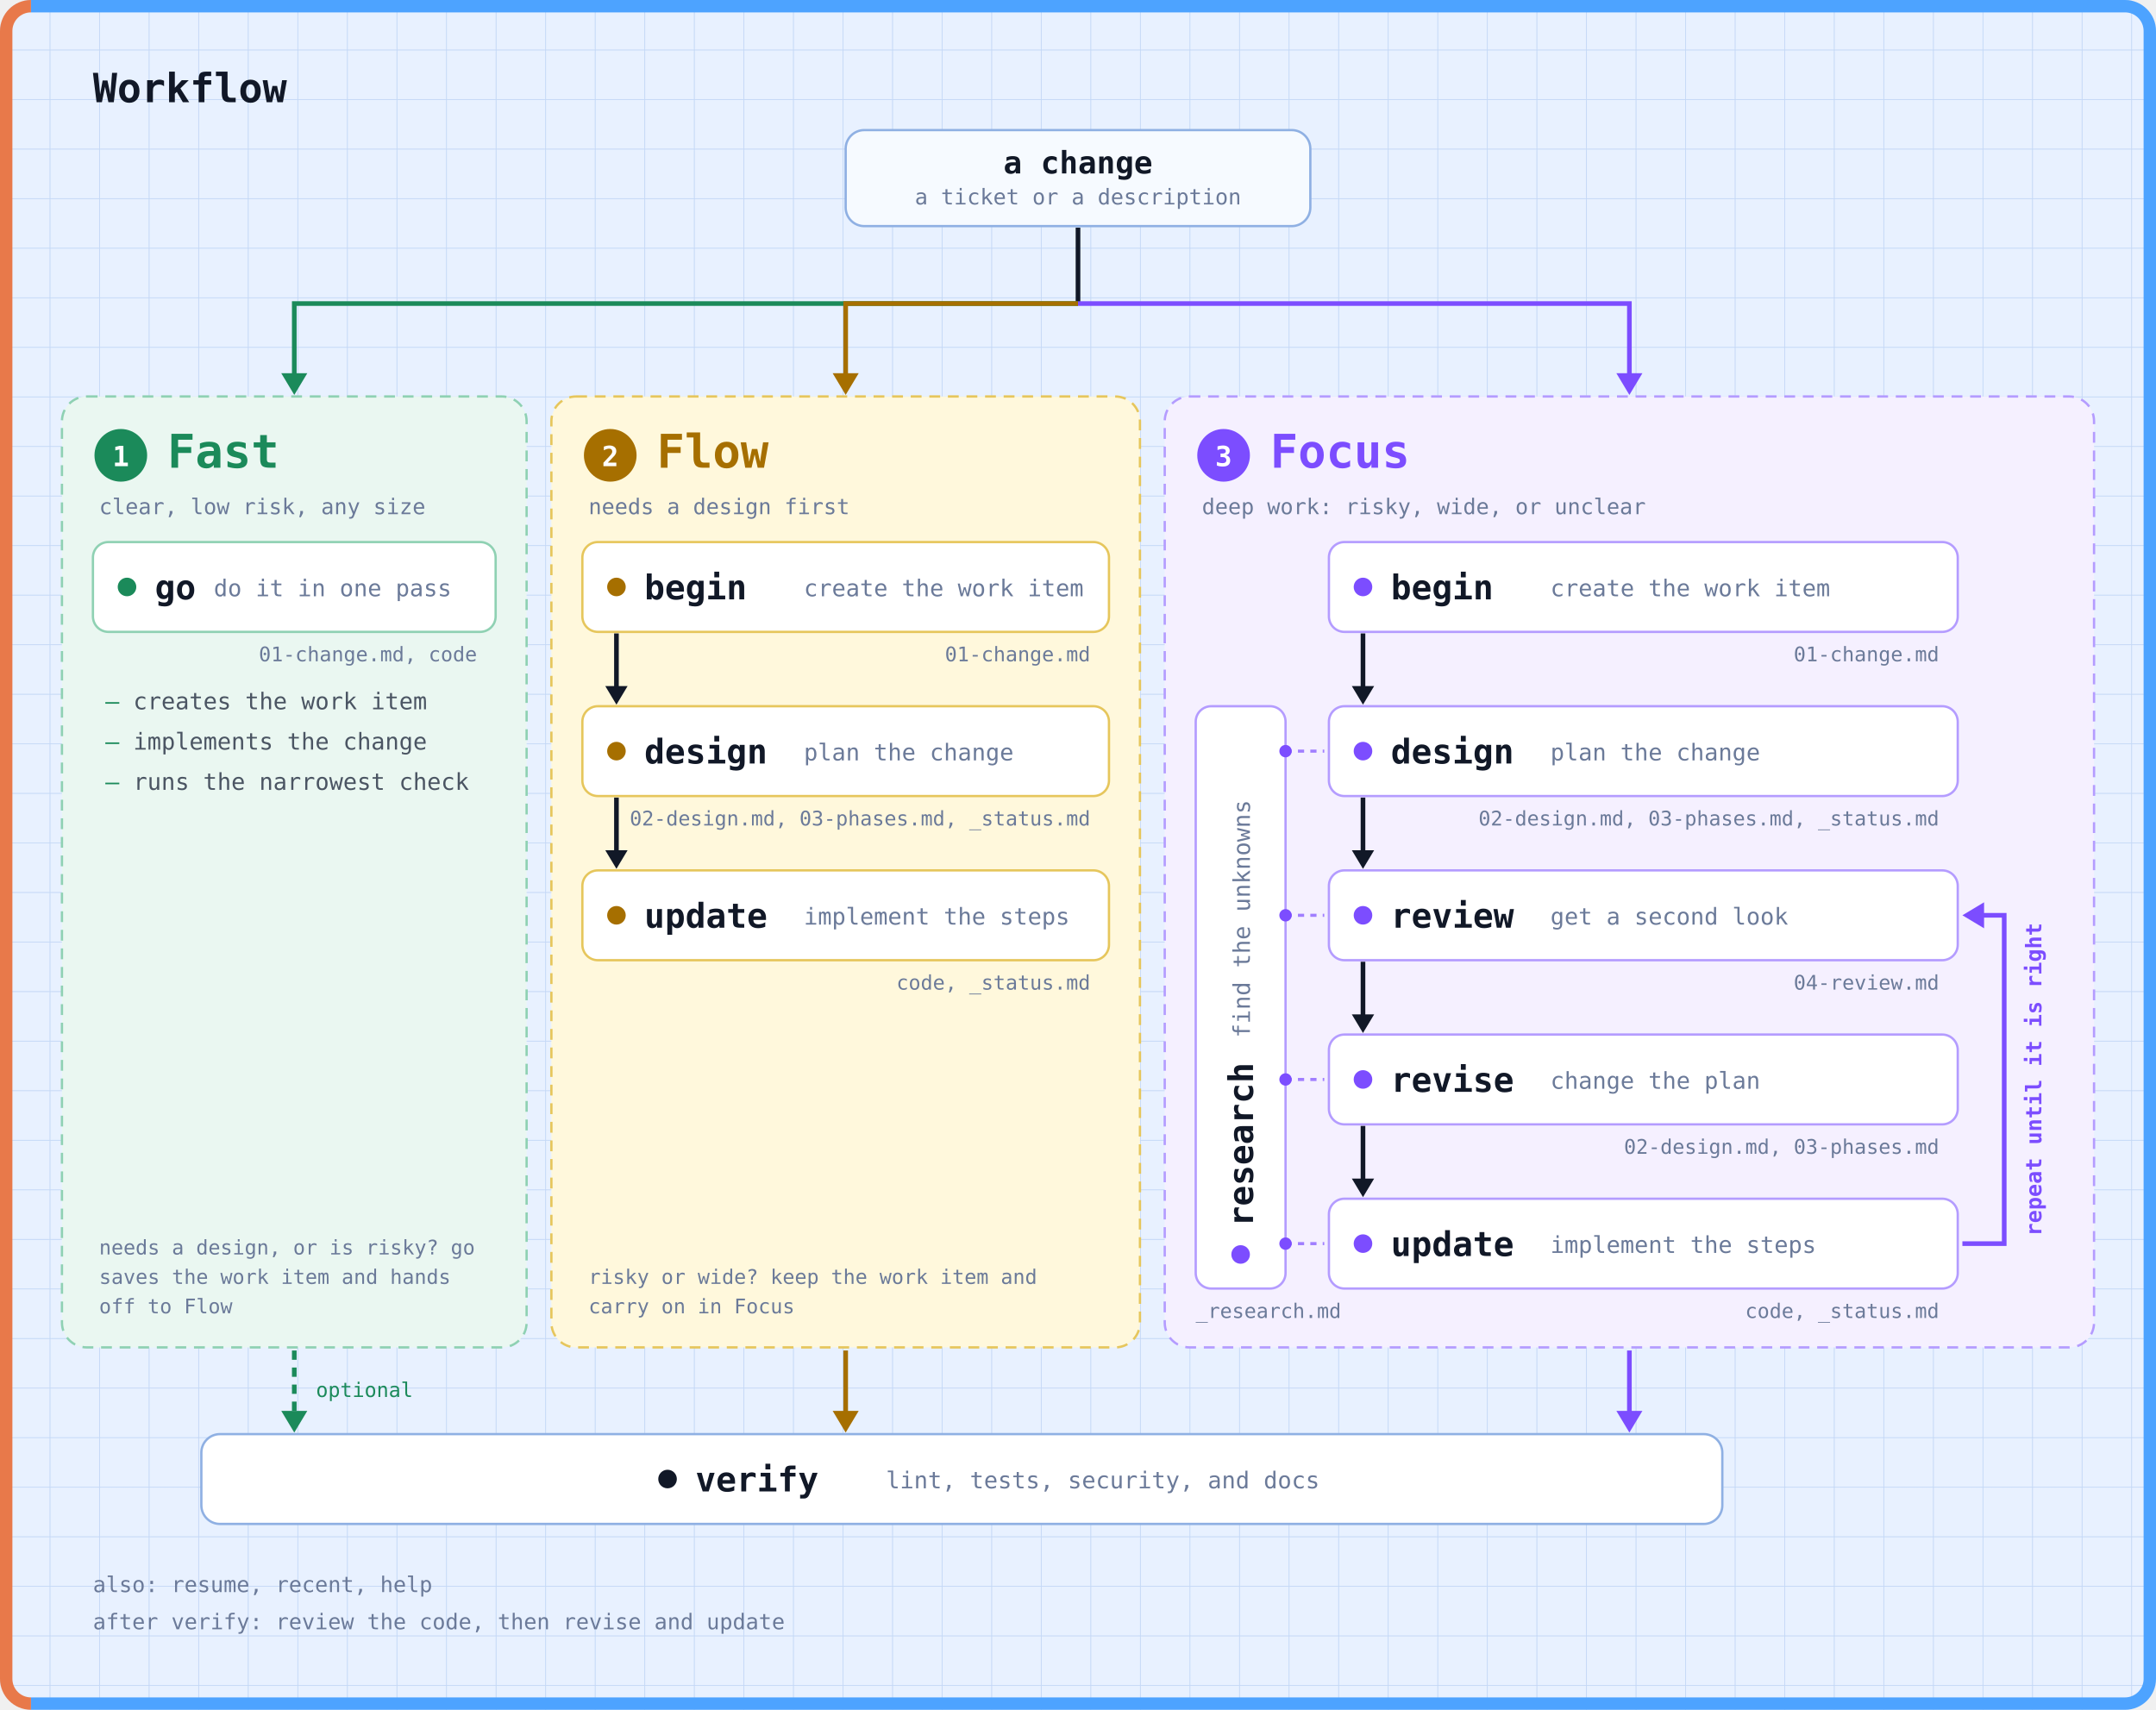
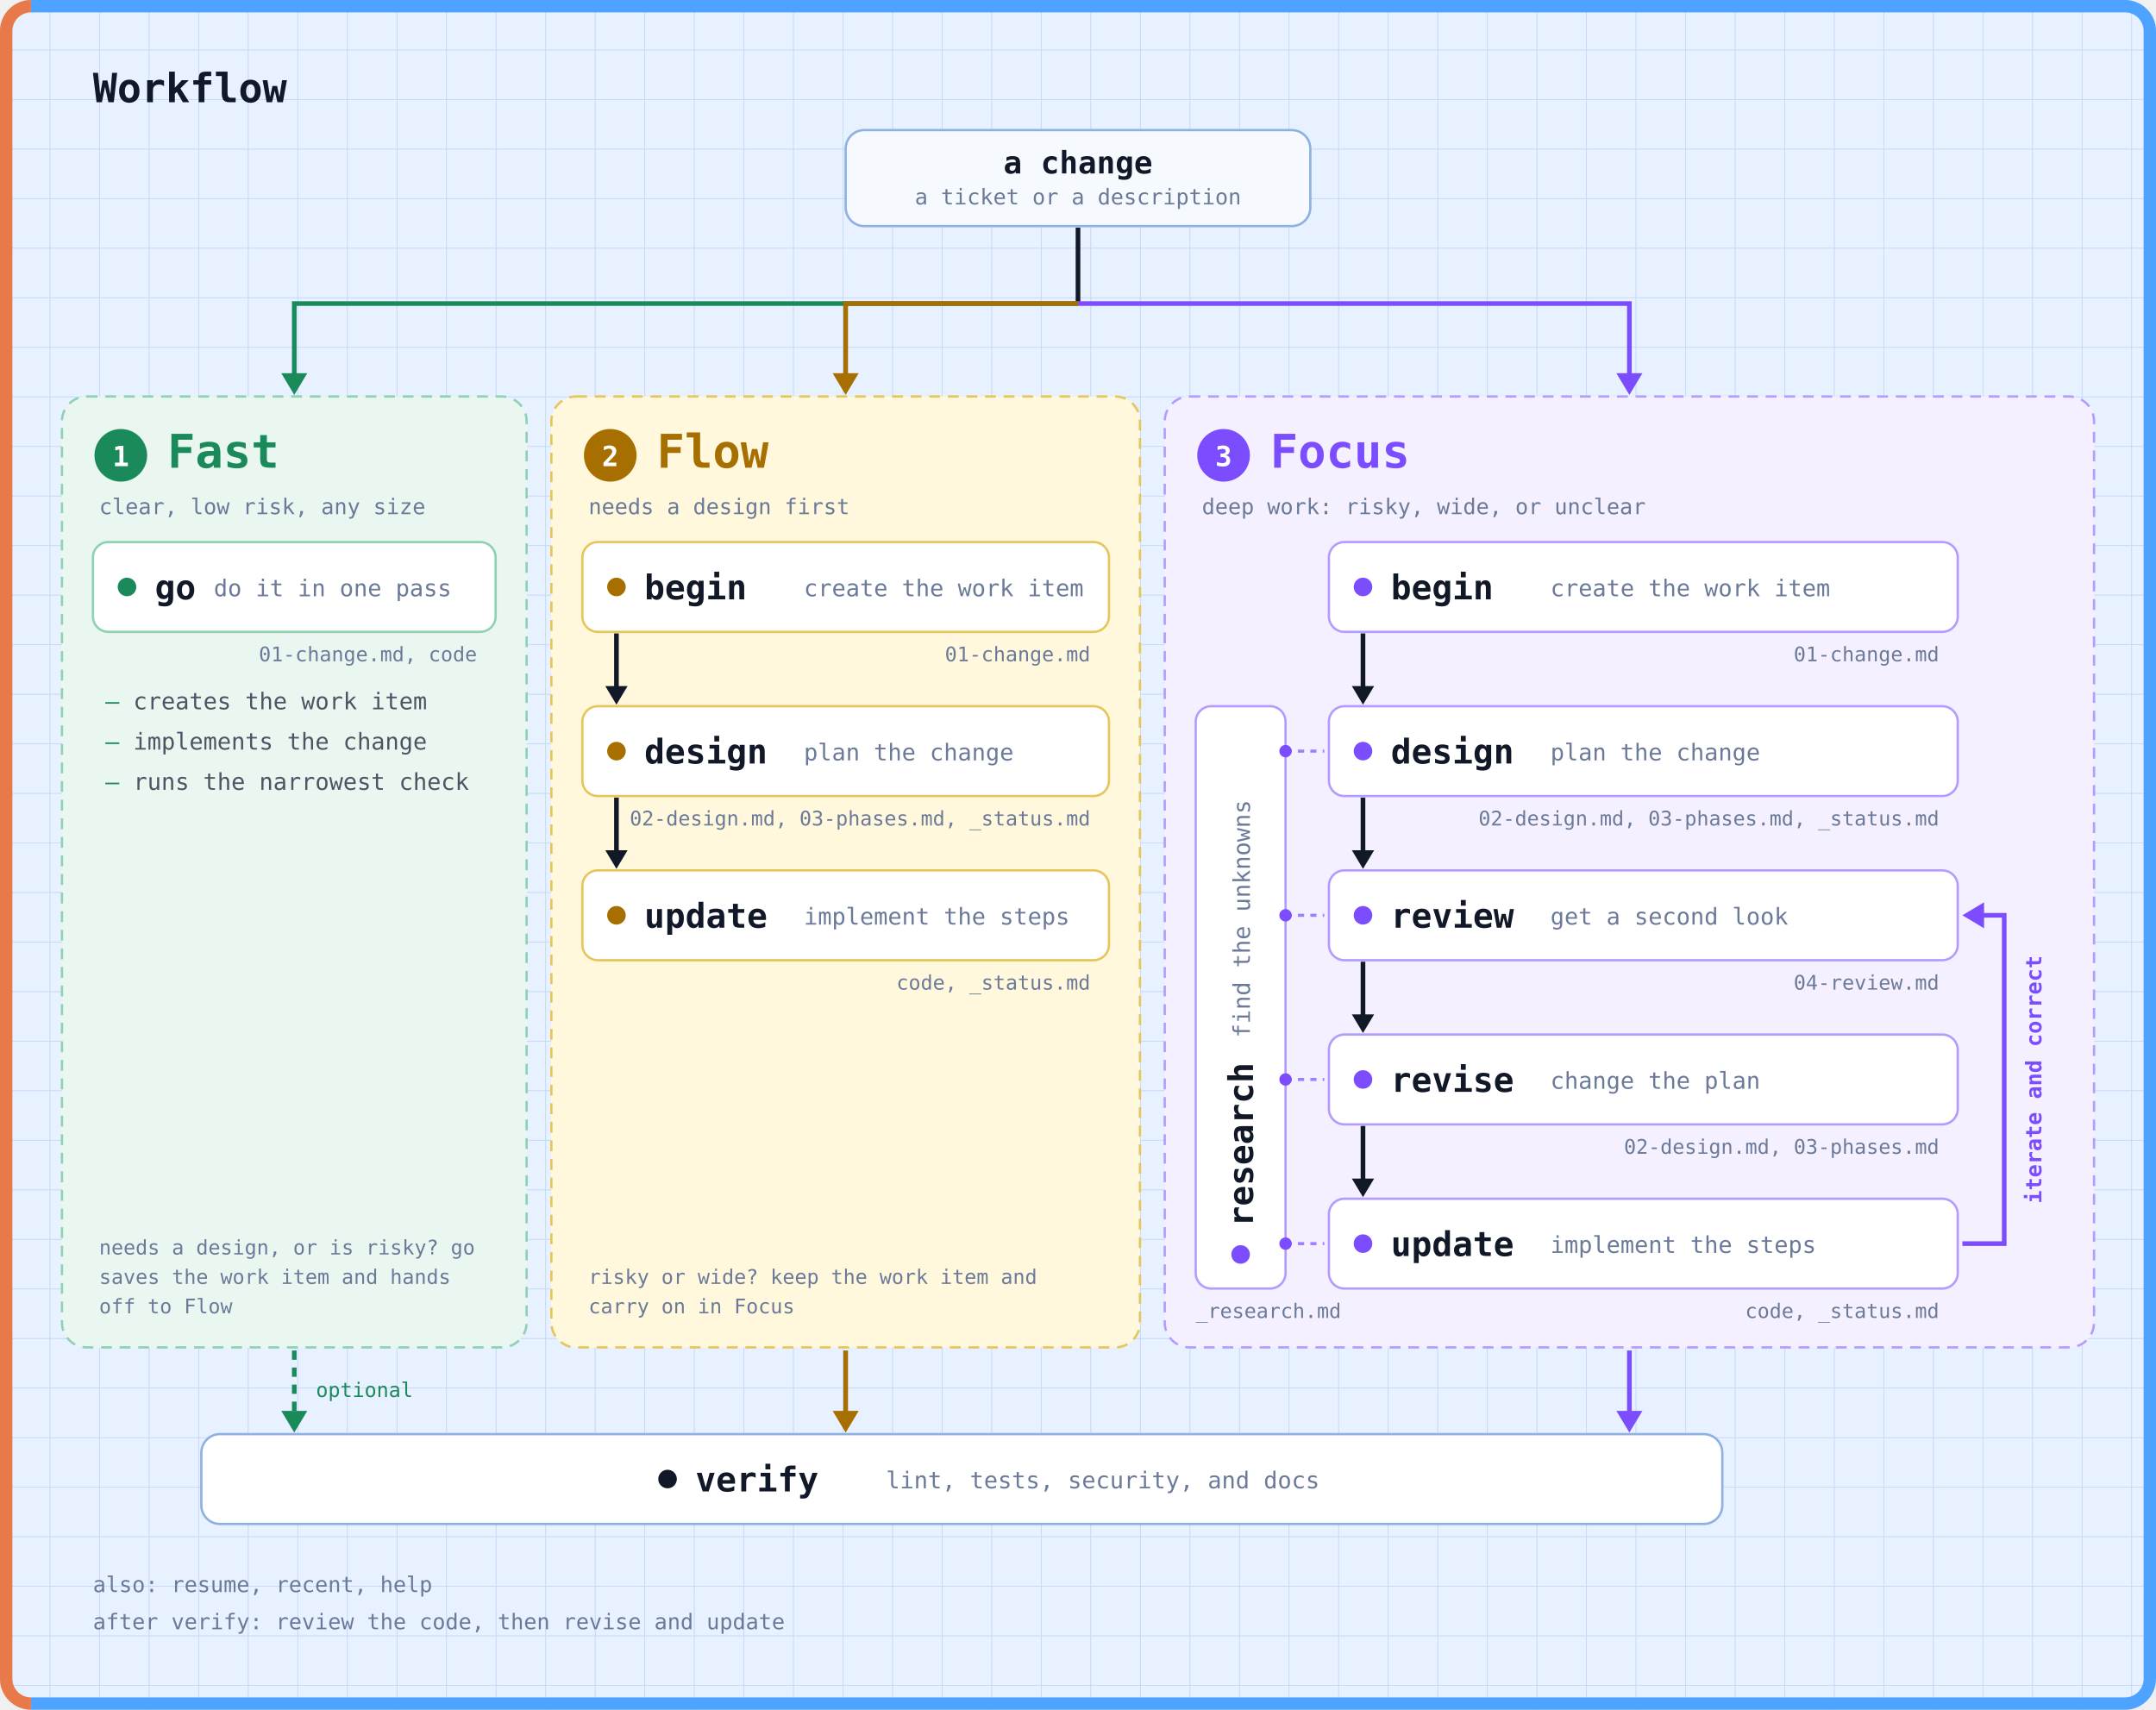
<svg xmlns="http://www.w3.org/2000/svg" width="1392" height="1104" viewBox="0 0 1392 1104" role="img" aria-label="Workflow: a change takes Fast, Flow, Focus, then verify">
  <defs>
    <pattern id="grid" width="32" height="32" patternUnits="userSpaceOnUse">
      <path d="M32 0H0V32" fill="none" stroke="#C4D8F6" stroke-width="1" />
    </pattern>
    <clipPath id="frame">
      <rect width="1392" height="1104" rx="20" />
    </clipPath>
  </defs>
  <g clip-path="url(#frame)">
    <rect width="1392" height="1104" fill="#E8F1FF" />
    <rect width="1392" height="1104" fill="url(#grid)" />
  </g>
  <path d="M 20 4 H 1372 A 16 16 0 0 1 1388 20 V 1084 A 16 16 0 0 1 1372 1100 H 20" fill="none" stroke="#4DA3FF" stroke-width="8" />
  <path d="M 20 4 A 16 16 0 0 0 4 20 V 1084 A 16 16 0 0 0 20 1100" fill="none" stroke="#E8794A" stroke-width="8" />
  <g font-family="ui-monospace, SFMono-Regular, Menlo, Consolas, 'DejaVu Sans Mono', monospace" transform="translate(0 20)">
    <text x="60" y="46" font-size="26" font-weight="700" fill="#111827">Workflow</text>
    <rect x="546" y="64" width="300" height="62" rx="12" fill="#F6FAFF" stroke="#8FB0E3" stroke-width="1.5" />
    <text x="696" y="92" font-size="20" font-weight="700" fill="#111827" text-anchor="middle">a change</text>
    <text x="696" y="112" font-size="14" fill="#6B7A99" text-anchor="middle">a ticket or a description</text>
    <line x1="696" y1="127" x2="696" y2="176" stroke="#111827" stroke-width="3" />
    <path d="M 696 176 H 190 V 222" fill="none" stroke="#1B8A5A" stroke-width="3" />
    <polygon points="181.6,221 198.4,221 190,235" fill="#1B8A5A" />
    <path d="M 696 176 H 546 V 222" fill="none" stroke="#A66F00" stroke-width="3" />
    <polygon points="537.6,221 554.4,221 546,235" fill="#A66F00" />
    <path d="M 696 176 H 1052 V 222" fill="none" stroke="#7C4DFF" stroke-width="3" />
    <polygon points="1043.6,221 1060.4,221 1052,235" fill="#7C4DFF" />
    <rect x="40" y="236" width="300" height="614" rx="16" fill="#EAF7F1" stroke="#8FD1B3" stroke-width="1.5" stroke-dasharray="7 5" />
    <circle cx="78" cy="274" r="17" fill="#1B8A5A" />
    <text x="78" y="281" font-size="18" font-weight="700" fill="#FFFFFF" text-anchor="middle">1</text>
    <text x="108" y="282" font-size="30" font-weight="700" fill="#1B8A5A">Fast</text>
    <text x="64" y="312" font-size="14" fill="#6B7A99">clear, low risk, any size</text>
    <rect x="60" y="330" width="260" height="58" rx="10" fill="#FFFFFF" stroke="#8FD1B3" stroke-width="1.5" />
    <circle cx="82" cy="359" r="6" fill="#1B8A5A" />
    <text x="100" y="367" font-size="22" font-weight="700" fill="#111827">go</text>
    <text x="138" y="365" font-size="15" fill="#6B7A99">do it in one pass</text>
    <text x="308" y="407" font-size="13" fill="#6B7A99" text-anchor="end">01-change.md, code</text>
    <text x="68" y="438" font-size="15" fill="#4B5563">
      <tspan fill="#1B8A5A">–</tspan> creates the work item</text>
    <text x="68" y="464" font-size="15" fill="#4B5563">
      <tspan fill="#1B8A5A">–</tspan> implements the change</text>
    <text x="68" y="490" font-size="15" fill="#4B5563">
      <tspan fill="#1B8A5A">–</tspan> runs the narrowest check</text>
    <text x="64" y="790" font-size="13" fill="#6B7A99">needs a design, or is risky? go</text>
    <text x="64" y="809" font-size="13" fill="#6B7A99">saves the work item and hands</text>
    <text x="64" y="828" font-size="13" fill="#6B7A99">off to Flow</text>
    <rect x="356" y="236" width="380" height="614" rx="16" fill="#FFF8DC" stroke="#E6C65C" stroke-width="1.5" stroke-dasharray="7 5" />
    <circle cx="394" cy="274" r="17" fill="#A66F00" />
    <text x="394" y="281" font-size="18" font-weight="700" fill="#FFFFFF" text-anchor="middle">2</text>
    <text x="424" y="282" font-size="30" font-weight="700" fill="#A66F00">Flow</text>
    <text x="380" y="312" font-size="14" fill="#6B7A99">needs a design first</text>
    <rect x="376" y="330" width="340" height="58" rx="10" fill="#FFFFFF" stroke="#E6C65C" stroke-width="1.5" />
    <circle cx="398" cy="359" r="6" fill="#A66F00" />
    <text x="416" y="367" font-size="22" font-weight="700" fill="#111827">begin</text>
    <text x="519" y="365" font-size="15" fill="#6B7A99">create the work item</text>
    <text x="704" y="407" font-size="13" fill="#6B7A99" text-anchor="end">01-change.md</text>
    <rect x="376" y="436" width="340" height="58" rx="10" fill="#FFFFFF" stroke="#E6C65C" stroke-width="1.5" />
    <circle cx="398" cy="465" r="6" fill="#A66F00" />
    <text x="416" y="473" font-size="22" font-weight="700" fill="#111827">design</text>
    <text x="519" y="471" font-size="15" fill="#6B7A99">plan the change</text>
    <text x="704" y="513" font-size="13" fill="#6B7A99" text-anchor="end">02-design.md, 03-phases.md, _status.md</text>
    <rect x="376" y="542" width="340" height="58" rx="10" fill="#FFFFFF" stroke="#E6C65C" stroke-width="1.5" />
    <circle cx="398" cy="571" r="6" fill="#A66F00" />
    <text x="416" y="579" font-size="22" font-weight="700" fill="#111827">update</text>
    <text x="519" y="577" font-size="15" fill="#6B7A99">implement the steps</text>
    <text x="704" y="619" font-size="13" fill="#6B7A99" text-anchor="end">code, _status.md</text>
    <line x1="398" y1="389" x2="398" y2="424" stroke="#111827" stroke-width="3" />
    <polygon points="390.8,423 405.2,423 398,435" fill="#111827" />
    <line x1="398" y1="495" x2="398" y2="530" stroke="#111827" stroke-width="3" />
    <polygon points="390.8,529 405.2,529 398,541" fill="#111827" />
    <text x="380" y="809" font-size="13" fill="#6B7A99">risky or wide? keep the work item and</text>
    <text x="380" y="828" font-size="13" fill="#6B7A99">carry on in Focus</text>
    <rect x="752" y="236" width="600" height="614" rx="16" fill="#F5F0FF" stroke="#B49CFF" stroke-width="1.5" stroke-dasharray="7 5" />
    <circle cx="790" cy="274" r="17" fill="#7C4DFF" />
    <text x="790" y="281" font-size="18" font-weight="700" fill="#FFFFFF" text-anchor="middle">3</text>
    <text x="820" y="282" font-size="30" font-weight="700" fill="#7C4DFF">Focus</text>
    <text x="776" y="312" font-size="14" fill="#6B7A99">deep work: risky, wide, or unclear</text>
    <rect x="858" y="330" width="406" height="58" rx="10" fill="#FFFFFF" stroke="#B49CFF" stroke-width="1.5" />
    <circle cx="880" cy="359" r="6" fill="#7C4DFF" />
    <text x="898" y="367" font-size="22" font-weight="700" fill="#111827">begin</text>
    <text x="1001" y="365" font-size="15" fill="#6B7A99">create the work item</text>
    <text x="1252" y="407" font-size="13" fill="#6B7A99" text-anchor="end">01-change.md</text>
    <rect x="858" y="436" width="406" height="58" rx="10" fill="#FFFFFF" stroke="#B49CFF" stroke-width="1.5" />
    <circle cx="880" cy="465" r="6" fill="#7C4DFF" />
    <text x="898" y="473" font-size="22" font-weight="700" fill="#111827">design</text>
    <text x="1001" y="471" font-size="15" fill="#6B7A99">plan the change</text>
    <text x="1252" y="513" font-size="13" fill="#6B7A99" text-anchor="end">02-design.md, 03-phases.md, _status.md</text>
    <rect x="858" y="542" width="406" height="58" rx="10" fill="#FFFFFF" stroke="#B49CFF" stroke-width="1.5" />
    <circle cx="880" cy="571" r="6" fill="#7C4DFF" />
    <text x="898" y="579" font-size="22" font-weight="700" fill="#111827">review</text>
    <text x="1001" y="577" font-size="15" fill="#6B7A99">get a second look</text>
    <text x="1252" y="619" font-size="13" fill="#6B7A99" text-anchor="end">04-review.md</text>
    <rect x="858" y="648" width="406" height="58" rx="10" fill="#FFFFFF" stroke="#B49CFF" stroke-width="1.5" />
    <circle cx="880" cy="677" r="6" fill="#7C4DFF" />
    <text x="898" y="685" font-size="22" font-weight="700" fill="#111827">revise</text>
    <text x="1001" y="683" font-size="15" fill="#6B7A99">change the plan</text>
    <text x="1252" y="725" font-size="13" fill="#6B7A99" text-anchor="end">02-design.md, 03-phases.md</text>
    <rect x="858" y="754" width="406" height="58" rx="10" fill="#FFFFFF" stroke="#B49CFF" stroke-width="1.5" />
    <circle cx="880" cy="783" r="6" fill="#7C4DFF" />
    <text x="898" y="791" font-size="22" font-weight="700" fill="#111827">update</text>
    <text x="1001" y="789" font-size="15" fill="#6B7A99">implement the steps</text>
    <text x="1252" y="831" font-size="13" fill="#6B7A99" text-anchor="end">code, _status.md</text>
    <line x1="880" y1="389" x2="880" y2="424" stroke="#111827" stroke-width="3" />
    <polygon points="872.8,423 887.2,423 880,435" fill="#111827" />
    <line x1="880" y1="495" x2="880" y2="530" stroke="#111827" stroke-width="3" />
    <polygon points="872.8,529 887.2,529 880,541" fill="#111827" />
    <line x1="880" y1="601" x2="880" y2="636" stroke="#111827" stroke-width="3" />
    <polygon points="872.8,635 887.2,635 880,647" fill="#111827" />
    <line x1="880" y1="707" x2="880" y2="742" stroke="#111827" stroke-width="3" />
    <polygon points="872.8,741 887.2,741 880,753" fill="#111827" />
    <path d="M 1267 783 H 1294 V 571 H 1280" fill="none" stroke="#7C4DFF" stroke-width="3" />
    <polygon points="1281,562.6 1281,579.4 1267,571" fill="#7C4DFF" />
-     <text transform="translate(1318 677) rotate(-90)" font-size="14" font-weight="700" fill="#7C4DFF" text-anchor="middle">repeat until it is right</text>
+     <text transform="translate(1318 677) rotate(-90)" font-size="14" font-weight="700" fill="#7C4DFF" text-anchor="middle">iterate and correct</text>
    <rect x="772" y="436" width="58" height="376" rx="10" fill="#FFFFFF" stroke="#B49CFF" stroke-width="1.5" />
    <circle cx="801" cy="790" r="6" fill="#7C4DFF" />
    <text transform="translate(809 772) rotate(-90)" font-size="22" font-weight="700" fill="#111827">research<tspan dx="16" dy="-2" font-size="15" font-weight="400" fill="#6B7A99">find the unknowns</tspan>
    </text>
    <line x1="830" y1="465" x2="855" y2="465" stroke="#7C4DFF" stroke-width="2" stroke-dasharray="4 4" opacity="0.7" />
    <circle cx="830" cy="465" r="4" fill="#7C4DFF" />
    <line x1="830" y1="571" x2="855" y2="571" stroke="#7C4DFF" stroke-width="2" stroke-dasharray="4 4" opacity="0.7" />
    <circle cx="830" cy="571" r="4" fill="#7C4DFF" />
    <line x1="830" y1="677" x2="855" y2="677" stroke="#7C4DFF" stroke-width="2" stroke-dasharray="4 4" opacity="0.7" />
    <circle cx="830" cy="677" r="4" fill="#7C4DFF" />
    <line x1="830" y1="783" x2="855" y2="783" stroke="#7C4DFF" stroke-width="2" stroke-dasharray="4 4" opacity="0.7" />
    <circle cx="830" cy="783" r="4" fill="#7C4DFF" />
    <text x="772" y="831" font-size="13" fill="#6B7A99">_research.md</text>
    <path d="M 190 852 V 892" fill="none" stroke="#1B8A5A" stroke-width="3" stroke-dasharray="6 5" />
    <polygon points="181.6,891 198.4,891 190,905" fill="#1B8A5A" />
    <text x="204" y="882" font-size="13" fill="#1B8A5A">optional</text>
    <path d="M 546 852 V 892" fill="none" stroke="#A66F00" stroke-width="3" />
    <polygon points="537.6,891 554.4,891 546,905" fill="#A66F00" />
    <path d="M 1052 852 V 892" fill="none" stroke="#7C4DFF" stroke-width="3" />
    <polygon points="1043.6,891 1060.4,891 1052,905" fill="#7C4DFF" />
    <rect x="130" y="906" width="982" height="58" rx="12" fill="#FFFFFF" stroke="#8FB0E3" stroke-width="1.5" />
    <circle cx="431" cy="935" r="6" fill="#111827" />
    <text x="449" y="943" font-size="22" font-weight="700" fill="#111827">verify</text>
    <text x="572" y="941" font-size="15" fill="#6B7A99">lint, tests, security, and docs</text>
    <text x="60" y="1008" font-size="14" fill="#6B7A99">also: resume, recent, help</text>
    <text x="60" y="1032" font-size="14" fill="#6B7A99">after verify: review the code, then revise and update</text>
  </g>
</svg>
